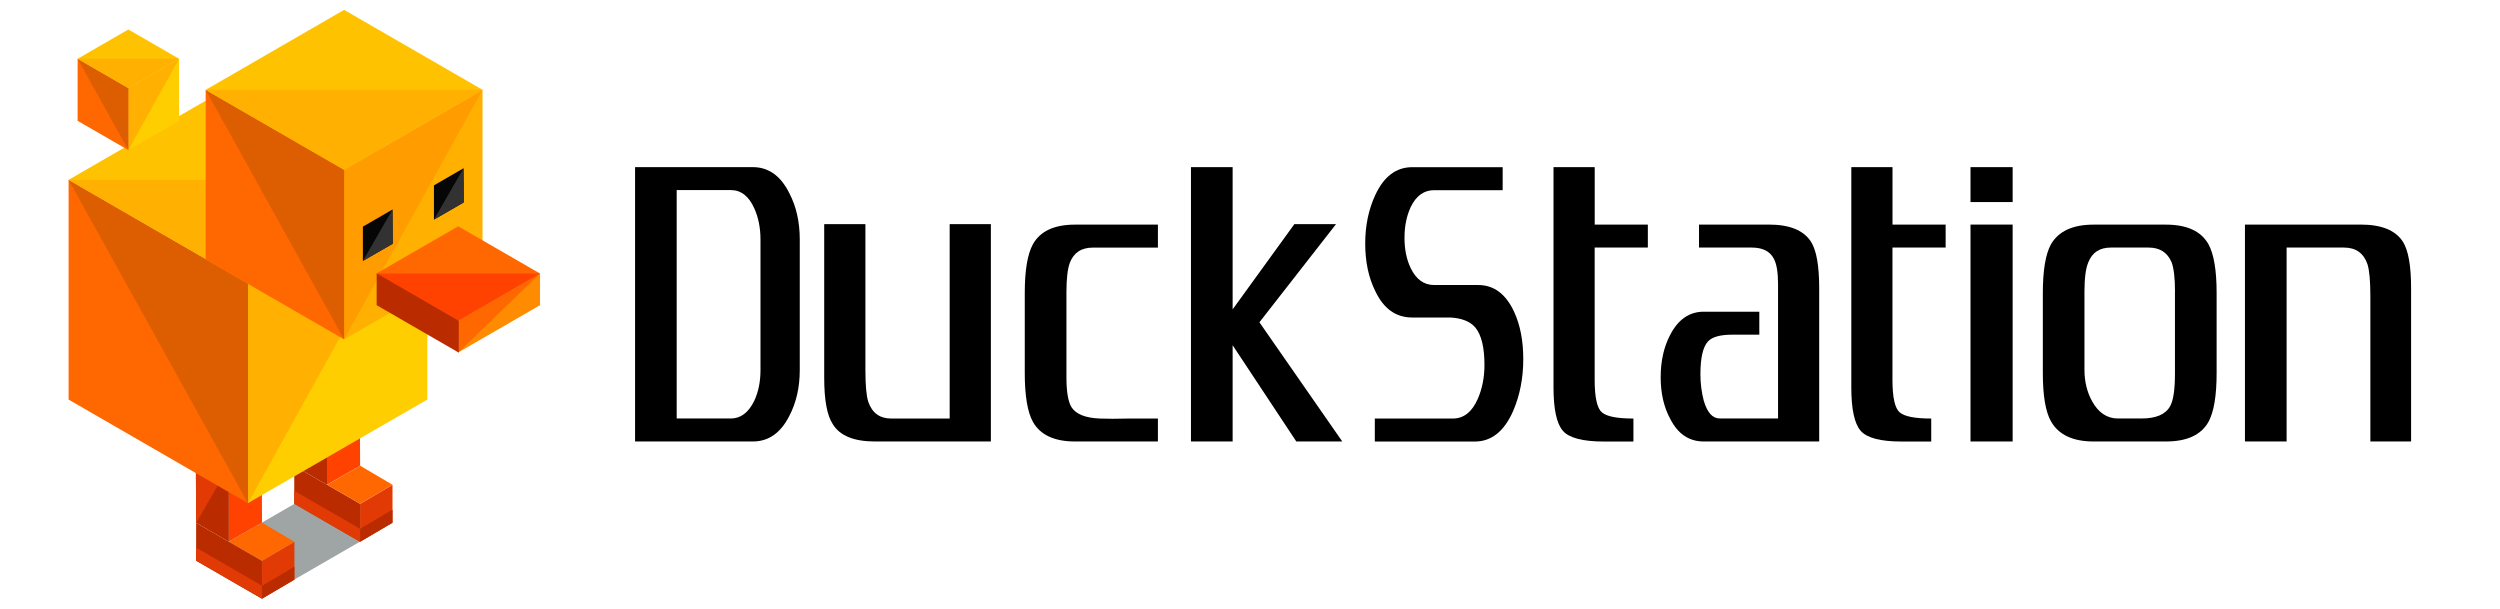
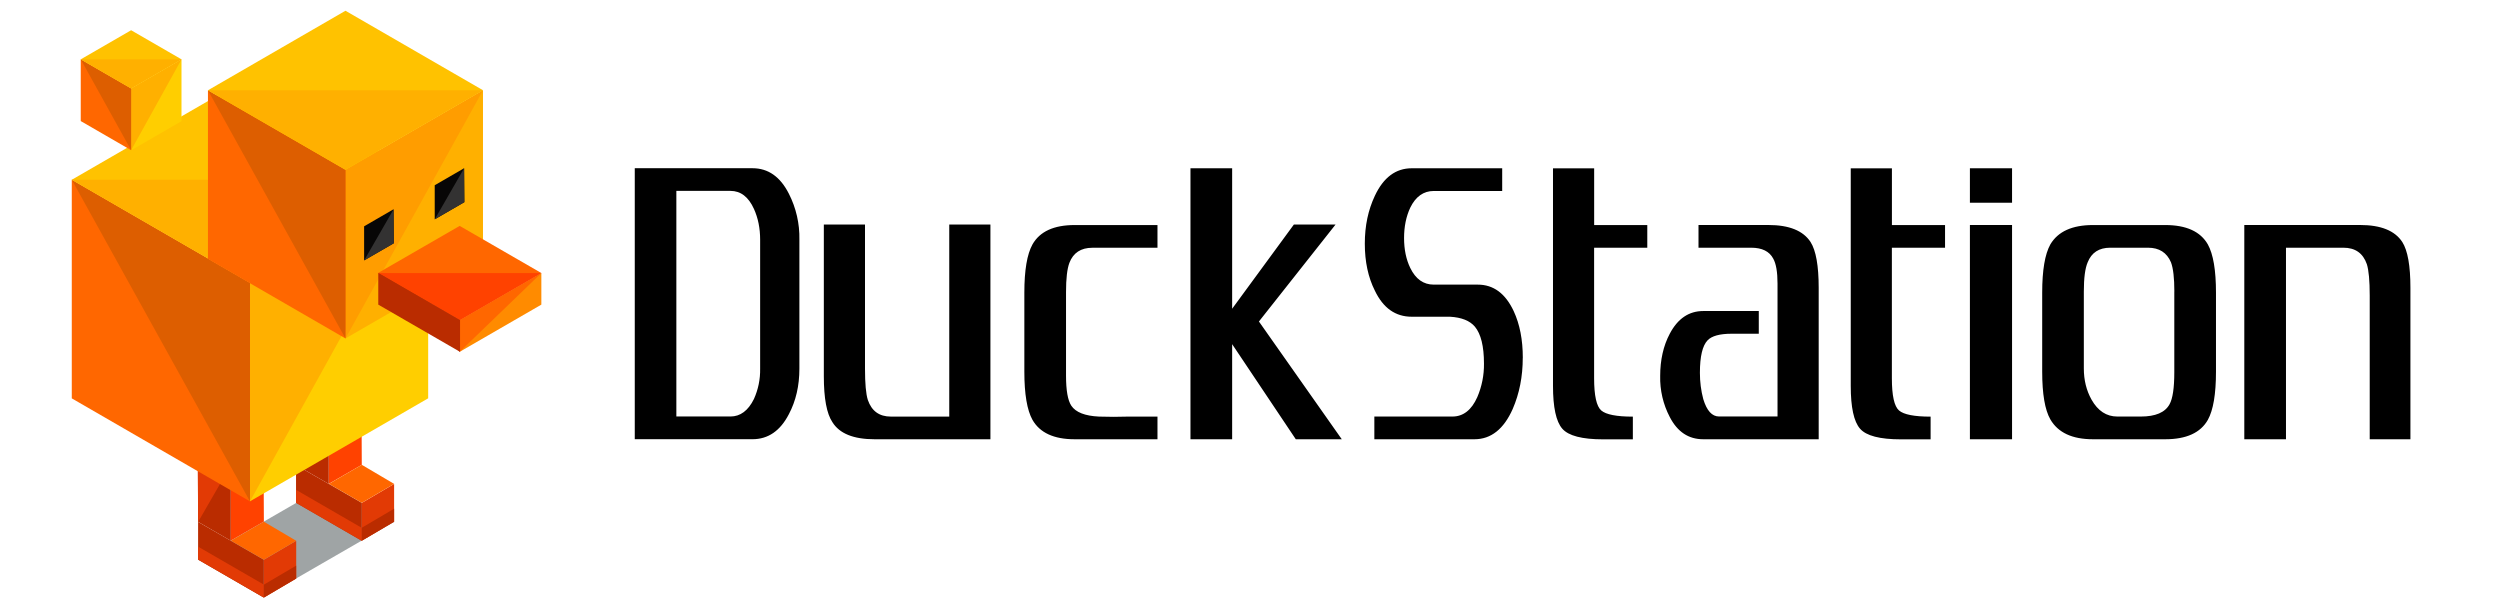
- <svg xmlns="http://www.w3.org/2000/svg" version="1.1" id="Layer_1" x="0px" y="0px" viewBox="0 0 534 130" style="enable-background:new 0 0 534 130;" xml:space="preserve">
-   <style type="text/css">
- 	.st0{fill:#FF4200;}
- 	.st1{fill:#BA2C00;}
- 	.st2{fill:#CC861F;}
- 	.st3{fill:#9FA4A5;}
- 	.st4{fill:#E23A05;}
- 	.st5{fill:#FF6700;}
- 	.st6{fill:#FFCE00;}
- 	.st7{fill:#FFB000;}
- 	.st8{fill:#DD5E00;}
- 	.st9{fill:#FFC200;}
- 	.st10{fill:#FF9D00;}
- 	.st11{fill:#070606;}
- 	.st12{fill:#333232;}
- 	.st13{fill:#FF8B00;}
- </style>
-   <path class="st0" d="M76.85,83.35l0.07,16.12l-7.07,4.08V87.39L76.85,83.35z" />
-   <path class="st1" d="M62.85,99.52l7,4.04V87.39l-7.07-4.09L62.85,99.52z" />
-   <path class="st2" d="M69.85,87.39l-7.07-4.09l0.08,16.21" />
-   <g>
-     <path class="st3" d="M41.89,119.74l28-16.16l14,8.08l-28,16.16L41.89,119.74z" />
-     <path class="st1" d="M62.85,99.52v8.08l14.07,8.13v-8.1L62.85,99.52z" />
-     <path class="st4" d="M83.84,103.56v8.08l-6.92,4.08v-8.1L83.84,103.56z" />
-     <path class="st5" d="M76.92,99.47l6.92,4.08l-6.92,4.06l-7.04-4.06L76.92,99.47z" />
-   </g>
-   <g>
-     <path class="st0" d="M55.89,95.5l0.08,16.12l-7.08,4.08V99.54L55.89,95.5z" />
-     <path class="st1" d="M41.89,111.68l7,4.04V99.56l-7.07-4.08L41.89,111.68z" />
-     <path class="st4" d="M48.89,99.56l-7.07-4.08l0.08,16.21" />
-     <g>
-       <path class="st1" d="M41.89,111.68v8.08l14.07,8.13v-8.1L41.89,111.68z" />
-       <path class="st4" d="M62.89,115.72v8.08l-6.92,4.08v-8.1L62.89,115.72z M62.85,107.6l14.07,8.13v-2.77l-14.07-8.13V107.6z" />
-       <path class="st1" d="M76.92,115.72l6.92-4.08v-2.78l-6.92,4.08V115.72z" />
-       <path class="st4" d="M41.89,119.76l14.07,8.13v-2.78l-14.07-8.13V119.76z" />
-       <path class="st1" d="M55.96,127.89l6.92-4.08v-2.77l-6.92,4.08V127.89z" />
-       <path class="st5" d="M55.96,111.64l6.92,4.08l-6.92,4.06l-7.04-4.06L55.96,111.64z" />
-     </g>
-   </g>
-   <g>
-     <path class="st6" d="M52.97,60.53l38.31-22.13v46.94l-38.31,22.12V60.53z" />
-     <path class="st7" d="M52.97,107.47V60.53l38.31-22.13" />
-     <path class="st5" d="M14.65,38.41l38.32,22.13v46.94L14.65,85.35V38.41z" />
-     <path class="st8" d="M14.65,38.41l38.32,22.13v46.94" />
-     <path class="st9" d="M14.65,38.41l38.32-22.12l38.31,22.12L52.97,60.53L14.65,38.41z" />
-     <path class="st7" d="M91.28,38.41L52.97,60.53L14.65,38.41" />
-     <g>
-       <path class="st6" d="M27.41,18.81l10.83-6.25v13.27l-10.83,6.25V18.81z" />
-       <path class="st7" d="M27.41,32.07V18.81l10.83-6.25" />
-       <path class="st5" d="M16.58,12.55l10.83,6.25v13.26l-10.83-6.25V12.55z" />
-       <path class="st8" d="M16.58,12.55l10.83,6.25v13.26" />
-       <path class="st9" d="M16.58,12.55L27.41,6.3l10.83,6.25l-10.83,6.25L16.58,12.55z" />
-       <path class="st7" d="M38.23,12.55l-10.83,6.25l-10.83-6.25" />
-     </g>
-     <g>
-       <path class="st7" d="M73.5,36.26l29.57-17.07v36.23L73.5,72.49V36.26z" />
-       <path class="st10" d="M73.5,72.49V36.26l29.57-17.07" />
-       <path class="st5" d="M43.93,19.19L73.5,36.26v36.23L43.93,55.41V19.19z" />
-       <path class="st8" d="M43.93,19.19L73.5,36.26v36.23" />
-       <path class="st9" d="M43.93,19.19L73.5,2.11l29.57,17.07L73.5,36.26L43.93,19.19z" />
-       <path class="st7" d="M103.07,19.19L73.5,36.26L43.93,19.19" />
-       <g>
-         <path class="st11" d="M77.51,48.41v7.32l6.38-3.68l-0.05-7.3L77.51,48.41z M92.69,39.59v7.32l6.37-3.68l-0.05-7.29L92.69,39.59z" />
-         <g>
-           <path class="st12" d="M77.51,55.74l6.38-3.68l-0.05-7.3 M92.69,46.91l6.37-3.68l-0.05-7.29" />
-         </g>
-       </g>
-     </g>
-   </g>
-   <g>
-     <path class="st13" d="M97.87,68.53v6.76l17.48-10.1v-6.76L97.87,68.53z" />
-     <path class="st5" d="M115.35,58.43l-17.48,10.1v6.76" />
-     <path class="st5" d="M80.38,58.43l17.49-10.09l17.48,10.09l-17.48,10.1L80.38,58.43z" />
-     <path class="st0" d="M115.35,58.43l-17.48,10.1l-17.49-10.1" />
-     <path class="st1" d="M97.94,68.53v6.76l-17.49-10.1v-6.76L97.94,68.53z" />
-     <path class="st1" d="M80.46,58.43l17.49,10.1v6.76" />
-   </g>
-   <g>
-     <path d="M170.83,79.06c0,3.68-0.75,6.96-2.25,9.82c-1.84,3.61-4.43,5.42-7.77,5.42h-25.16V35.7h25.16c3.34,0,5.93,1.84,7.77,5.52   c1.5,2.86,2.25,6.17,2.25,9.92V79.06z M162.44,79.06V51.14c0-2.45-0.44-4.67-1.33-6.65c-1.16-2.59-2.83-3.89-5.01-3.89h-11.56   v48.79h11.56c2.11,0,3.78-1.26,5.01-3.78C162,83.7,162.44,81.52,162.44,79.06z" />
-     <path d="M211.64,94.3h-24.75c-4.5,0-7.5-1.23-9-3.69c-1.23-1.84-1.84-5.16-1.84-9.94v-32.8h8.8v31.17c0,3.21,0.2,5.47,0.61,6.77   c0.82,2.39,2.45,3.59,4.91,3.59h12.48V47.87h8.8V94.3z" />
-     <path d="M247.33,94.3h-17.7c-4.43,0-7.43-1.4-9-4.19c-1.16-2.11-1.74-5.59-1.74-10.43V62.6c0-4.84,0.58-8.32,1.74-10.43   c1.57-2.8,4.57-4.19,9-4.19h17.7v4.91h-13.91c-2.45,0-4.09,1.09-4.91,3.26c-0.48,1.29-0.72,3.4-0.72,6.32v18.05   c0,3.2,0.37,5.37,1.13,6.53c0.95,1.43,2.93,2.21,5.93,2.35c1.64,0.07,3.72,0.07,6.24,0c3.55,0,5.63,0,6.24,0V94.3z" />
-     <path d="M286.71,94.3h-9.82l-13.6-20.56V94.3h-8.9V35.7h8.9v30.38l13.19-18.21h8.9l-16.37,20.97L286.71,94.3z" />
-     <path d="M325.37,76.71c0,4.02-0.72,7.71-2.15,11.05c-1.91,4.36-4.64,6.55-8.18,6.55h-21.38v-4.91h16.67c2.32,0,4.09-1.4,5.32-4.19   c0.95-2.18,1.43-4.6,1.43-7.26c0-3.75-0.65-6.41-1.94-7.98c-1.09-1.29-2.86-2.01-5.32-2.15c0.27,0-2.45,0-8.18,0   c-3.48,0-6.1-1.88-7.88-5.64c-1.43-2.87-2.15-6.26-2.15-10.16c0-3.83,0.72-7.29,2.15-10.36c1.84-3.97,4.47-5.95,7.88-5.95h19.33   v4.91h-14.63c-2.18,0-3.85,1.2-5.01,3.6c-0.89,1.92-1.33,4.11-1.33,6.58c0,2.47,0.44,4.63,1.33,6.48c1.16,2.4,2.83,3.6,5.01,3.6   h9.41c3.34,0,5.9,1.91,7.67,5.73C324.73,69.45,325.37,72.82,325.37,76.71z" />
-     <path d="M351.97,52.88h-11.35v28.23c0,3.75,0.51,6.07,1.53,6.96c1.02,0.89,3.27,1.33,6.75,1.33v4.91h-6.34   c-4.5,0-7.42-0.77-8.74-2.3c-1.33-1.54-1.99-4.63-1.99-9.27V35.7h8.8v12.27h11.35V52.88z" />
-     <path d="M388.58,94.3h-24.65c-3.14,0-5.52-1.6-7.16-4.81c-1.37-2.52-2.05-5.49-2.05-8.9c0-3.48,0.68-6.51,2.05-9.1   c1.7-3.27,4.09-4.91,7.16-4.91h11.86v4.91c-0.82,0-1.88,0-3.17,0c-1.3,0-2.18,0-2.66,0c-2.52,0-4.23,0.48-5.11,1.42   c-1.09,1.15-1.64,3.49-1.64,7.02c0,1.97,0.24,3.86,0.72,5.69c0.75,2.51,1.87,3.76,3.38,3.76h12.48V60.65   c0-2.52-0.31-4.33-0.92-5.42c-0.82-1.57-2.39-2.35-4.71-2.35h-11.25v-4.91h14.93c4.43,0,7.43,1.23,9,3.68   c1.16,1.84,1.74,5.15,1.74,9.92V94.3z" />
-     <path d="M415.58,52.88h-11.35v28.23c0,3.75,0.51,6.07,1.53,6.96c1.02,0.89,3.27,1.33,6.75,1.33v4.91h-6.34   c-4.5,0-7.42-0.77-8.74-2.3c-1.33-1.54-1.99-4.63-1.99-9.27V35.7h8.8v12.27h11.35V52.88z" />
-     <path d="M429.9,43.16h-9v-3.73V35.7h9v3.73V43.16z M429.9,94.3h-9V70.35V47.97h9v22.38V94.3z" />
-     <path d="M473.47,79.68c0,4.84-0.58,8.32-1.74,10.43c-1.57,2.8-4.6,4.19-9.1,4.19h-15.44c-4.43,0-7.47-1.43-9.1-4.3   c-1.16-2.05-1.74-5.49-1.74-10.33V62.6c0-4.84,0.58-8.32,1.74-10.43c1.64-2.8,4.67-4.19,9.1-4.19h15.44c4.5,0,7.53,1.4,9.1,4.19   c1.16,2.11,1.74,5.59,1.74,10.43V79.68z M464.58,62.36c0-2.92-0.24-5.03-0.72-6.32c-0.89-2.11-2.52-3.16-4.91-3.16h-8.08   c-2.39,0-3.99,1.06-4.81,3.16c-0.55,1.29-0.82,3.4-0.82,6.32v16.63c0,2.52,0.55,4.76,1.64,6.73c1.36,2.45,3.2,3.67,5.52,3.67h5.01   c3.13,0,5.18-0.88,6.14-2.65c0.68-1.22,1.02-3.54,1.02-6.94V62.36z" />
-     <path d="M515,94.3h-8.69V63.21c0-3.2-0.21-5.45-0.61-6.75c-0.82-2.39-2.49-3.58-5.01-3.58h-12.27V94.3h-8.9V47.97h24.75   c4.43,0,7.43,1.23,9,3.68c1.16,1.84,1.74,5.15,1.74,9.92V94.3z" />
-   </g>
+ <svg xmlns="http://www.w3.org/2000/svg" viewBox="0 0 535 130">
+   <defs>
+     <style>
+ 	.cls-4{fill:#ff6700}
+ 	.cls-6{fill:#ba2c00}
+ 	.cls-8{fill:#ff4200}
+ 	.cls-9{fill:#ffb000}
+ 	.cls-11{fill:#dd5e00}
+ 	.cls-12{fill:#e23a05}
+ 	.cls-13{fill:#ffc200}
+ 	.cls-14{fill:#ffce00}
+     </style>
+   </defs>
+   <path d="m77.35 83.35.07 16.12-7.07 4.08V87.39l7-4.04Z" class="cls-8" />
+   <path d="m63.35 99.52 7 4.04V87.39l-7.07-4.09.07 16.22Z" class="cls-6" />
+   <path d="m70.35 87.39-7.07-4.09.08 16.21" style="stroke-width:0;fill:#cc861f" />
+   <path d="m42.39 119.74 28-16.16 14 8.08-28 16.16-14-8.08Z" style="fill:#9fa4a5;stroke-width:0" />
+   <path d="M63.35 99.52v8.08l14.07 8.13v-8.1l-14.07-8.11Z" class="cls-6" />
+   <path d="M84.34 103.56v8.08l-6.92 4.08v-8.1l6.92-4.06Z" class="cls-12" />
+   <path d="m77.42 99.47 6.92 4.08-6.92 4.06-7.04-4.06 7.04-4.08Z" class="cls-4" />
+   <path d="m56.39 95.5.08 16.12-7.08 4.08V99.54l7-4.04Z" class="cls-8" />
+   <path d="m42.39 111.68 7 4.04V99.56l-7.07-4.08.07 16.2Z" class="cls-6" />
+   <path d="m49.39 99.56-7.07-4.08.08 16.21" class="cls-12" />
+   <path d="M42.39 111.68v8.08l14.07 8.13v-8.1l-14.07-8.11Z" class="cls-6" />
+   <path d="M63.39 115.72v8.08l-6.92 4.08v-8.1l6.92-4.06Zm-.04-8.12 14.07 8.13v-2.77l-14.07-8.13v2.77Z" class="cls-12" />
+   <path d="m77.42 115.72 6.92-4.08v-2.78l-6.92 4.08v2.78Z" class="cls-6" />
+   <path d="m42.39 119.76 14.07 8.13v-2.78l-14.07-8.13v2.78Z" class="cls-12" />
+   <path d="m56.46 127.89 6.92-4.08v-2.77l-6.92 4.08v2.77Z" class="cls-6" />
+   <path d="m56.46 111.64 6.92 4.08-6.92 4.06-7.04-4.06 7.04-4.08Z" class="cls-4" />
+   <path d="m53.5 60.51 38.13-22.05v46.78L53.5 107.28V60.51Z" class="cls-14" />
+   <path d="M53.5 107.29V60.51l38.13-22.05" class="cls-9" />
+   <path d="M15.36 38.47 53.5 60.52v46.78L15.36 85.25V38.47Z" class="cls-4" />
+   <path d="M15.36 38.47 53.5 60.52v46.78" class="cls-11" />
+   <path d="M15.36 38.47 53.5 16.43l38.13 22.04L53.5 60.51 15.36 38.47Z" class="cls-13" />
+   <path d="M91.63 38.47 53.5 60.51 15.36 38.47" class="cls-9" />
+   <path d="m28.06 18.94 10.78-6.23v13.22l-10.78 6.23V18.94Z" class="cls-14" />
+   <path d="M28.06 32.15V18.94l10.78-6.23" class="cls-9" />
+   <path d="m17.28 12.7 10.78 6.23v13.21l-10.78-6.23V12.7Z" class="cls-4" />
+   <path d="m17.28 12.7 10.78 6.23v13.21" class="cls-11" />
+   <path d="m17.28 12.7 10.78-6.23 10.78 6.23-10.78 6.23-10.78-6.23Z" class="cls-13" />
+   <path d="m38.83 12.7-10.78 6.23-10.78-6.23m56.66 23.63 29.43-17.01v36.1L73.93 72.43v-36.1Z" class="cls-9" />
+   <path d="M73.93 72.43v-36.1l29.43-17.01" style="fill:#ff9d00;stroke-width:0" />
+   <path d="m44.5 19.32 29.43 17.01v36.1L44.5 55.41V19.32Z" class="cls-4" />
+   <path d="m44.5 19.32 29.43 17.01v36.1" class="cls-11" />
+   <path d="M44.5 19.32 73.93 2.3l29.43 17.01-29.43 17.02L44.5 19.32Z" class="cls-13" />
+   <path d="M103.36 19.32 73.93 36.33 44.5 19.32" class="cls-9" />
+   <path d="M77.92 48.43v7.29l6.35-3.67-.05-7.27-6.3 3.65Zm15.11-8.79v7.29l6.34-3.67-.05-7.26-6.29 3.64Z" style="fill:#070606;stroke-width:0" />
+   <path d="m77.92 55.74 6.35-3.67-.05-7.27m8.81 2.14 6.34-3.67-.05-7.26" style="fill:#333232;stroke-width:0" />
+   <path d="M98.37 68.53v6.76l17.48-10.1v-6.76l-17.48 10.1Z" style="fill:#ff8b00;stroke-width:0" />
+   <path d="m115.85 58.43-17.48 10.1v6.76" class="cls-4" />
+   <path d="m80.88 58.43 17.49-10.09 17.48 10.09-17.48 10.1-17.49-10.1Z" class="cls-4" />
+   <path d="m115.85 58.43-17.48 10.1-17.49-10.1" class="cls-8" />
+   <path d="M98.44 68.53v6.76l-17.49-10.1v-6.76l17.49 10.1Z" class="cls-6" />
+   <path d="m80.96 58.43 17.49 10.1v6.76" class="cls-6" />
+   <path d="M171.07 78.91c0 3.64-.75 6.89-2.25 9.72-1.84 3.57-4.44 5.36-7.78 5.36h-25.2V36h25.2c3.35 0 5.94 1.82 7.78 5.46a20.68 20.68 0 0 1 2.25 9.82v27.63Zm-8.4 0V51.28c0-2.42-.44-4.62-1.33-6.58-1.16-2.56-2.83-3.85-5.02-3.85h-11.58v48.28h11.58c2.11 0 3.79-1.25 5.02-3.74a15.04 15.04 0 0 0 1.33-6.48ZM211.95 94h-24.79c-4.51 0-7.51-1.22-9.02-3.65-1.23-1.82-1.84-5.11-1.84-9.84V48.05h8.81V78.9c0 3.18.2 5.41.61 6.7.82 2.37 2.45 3.55 4.92 3.55h12.5v-41.1h8.81V94h-.01Zm35.75 0h-17.73c-4.44 0-7.44-1.39-9.02-4.15-1.16-2.09-1.74-5.53-1.74-10.32v-16.9c0-4.79.58-8.23 1.74-10.32 1.57-2.77 4.58-4.15 9.02-4.15h17.73v4.86h-13.93c-2.45 0-4.1 1.08-4.92 3.23-.48 1.28-.72 3.36-.72 6.25v17.86c0 3.17.37 5.31 1.13 6.46.95 1.42 2.93 2.19 5.94 2.33a92 92 0 0 0 6.25 0h6.25V94Zm39.44 0h-9.84l-13.62-20.35V94h-8.92V36.01h8.92v30.06l13.21-18.02h8.92l-16.4 20.75L287.14 94Zm38.73-17.41c0 3.98-.72 7.63-2.15 10.93-1.91 4.31-4.65 6.48-8.19 6.48h-21.42v-4.86h16.7c2.32 0 4.1-1.39 5.33-4.15a17.63 17.63 0 0 0 1.43-7.18c0-3.71-.65-6.34-1.94-7.9-1.09-1.28-2.86-1.99-5.33-2.13h-8.19c-3.49 0-6.11-1.86-7.89-5.58-1.43-2.84-2.15-6.19-2.15-10.05s.72-7.21 2.15-10.25c1.84-3.93 4.48-5.89 7.89-5.89h19.36v4.86h-14.65c-2.18 0-3.86 1.19-5.02 3.56-.89 1.9-1.33 4.07-1.33 6.51s.44 4.58 1.33 6.41c1.16 2.38 2.83 3.56 5.02 3.56h9.43c3.35 0 5.91 1.89 7.68 5.67 1.31 2.81 1.95 6.15 1.95 9.99Zm26.64-23.58h-11.37v27.94c0 3.71.51 6.01 1.53 6.89s3.28 1.32 6.76 1.32v4.86h-6.35c-4.51 0-7.43-.76-8.75-2.28-1.33-1.52-1.99-4.58-1.99-9.17V36.02h8.81v12.14h11.37v4.86h-.01ZM389.19 94H364.5c-3.15 0-5.53-1.58-7.17-4.76a18 18 0 0 1-2.05-8.81c0-3.38.68-6.44 2.05-9.01 1.7-3.24 4.1-4.86 7.17-4.86h11.88v4.86h-5.84c-2.52 0-4.24.48-5.12 1.41-1.09 1.14-1.64 3.45-1.64 6.95 0 1.95.24 3.82.72 5.63.75 2.48 1.87 3.72 3.39 3.72h12.5V60.7c0-2.49-.31-4.28-.92-5.36-.82-1.55-2.39-2.33-4.72-2.33h-11.27v-4.86h14.96c4.44 0 7.44 1.22 9.02 3.64 1.16 1.82 1.74 5.1 1.74 9.82V94Zm27.04-40.99h-11.37v27.94c0 3.71.51 6.01 1.53 6.89s3.28 1.32 6.76 1.32v4.86h-6.35c-4.51 0-7.43-.76-8.75-2.28-1.33-1.52-1.99-4.58-1.99-9.17V36.02h8.81v12.14h11.37v4.86h-.01Zm14.35-9.62h-9.02v-7.38h9.02v7.38Zm0 50.61h-9.02V48.15h9.02V94Zm43.64-14.47c0 4.79-.58 8.23-1.74 10.32-1.57 2.77-4.61 4.15-9.12 4.15h-15.47c-4.44 0-7.48-1.42-9.12-4.26-1.16-2.03-1.74-5.43-1.74-10.22V62.63c0-4.79.58-8.23 1.74-10.32 1.64-2.77 4.68-4.15 9.12-4.15h15.47c4.51 0 7.54 1.39 9.12 4.15 1.16 2.09 1.74 5.53 1.74 10.32v16.9Zm-8.91-17.14c0-2.89-.24-4.98-.72-6.25-.89-2.09-2.52-3.13-4.92-3.13h-8.09c-2.39 0-4 1.05-4.82 3.13-.55 1.28-.82 3.36-.82 6.25v16.46c0 2.49.55 4.71 1.64 6.66 1.36 2.42 3.21 3.63 5.53 3.63h5.02c3.14 0 5.19-.87 6.15-2.62.68-1.21 1.02-3.5 1.02-6.87V62.39ZM515.82 94h-8.7V63.23c0-3.17-.21-5.39-.61-6.68-.82-2.37-2.49-3.54-5.02-3.54H489.2V94h-8.92V48.15h24.79c4.44 0 7.44 1.22 9.02 3.64 1.16 1.82 1.74 5.1 1.74 9.82V94h-.01Z" style="stroke-width:0" />
</svg>
